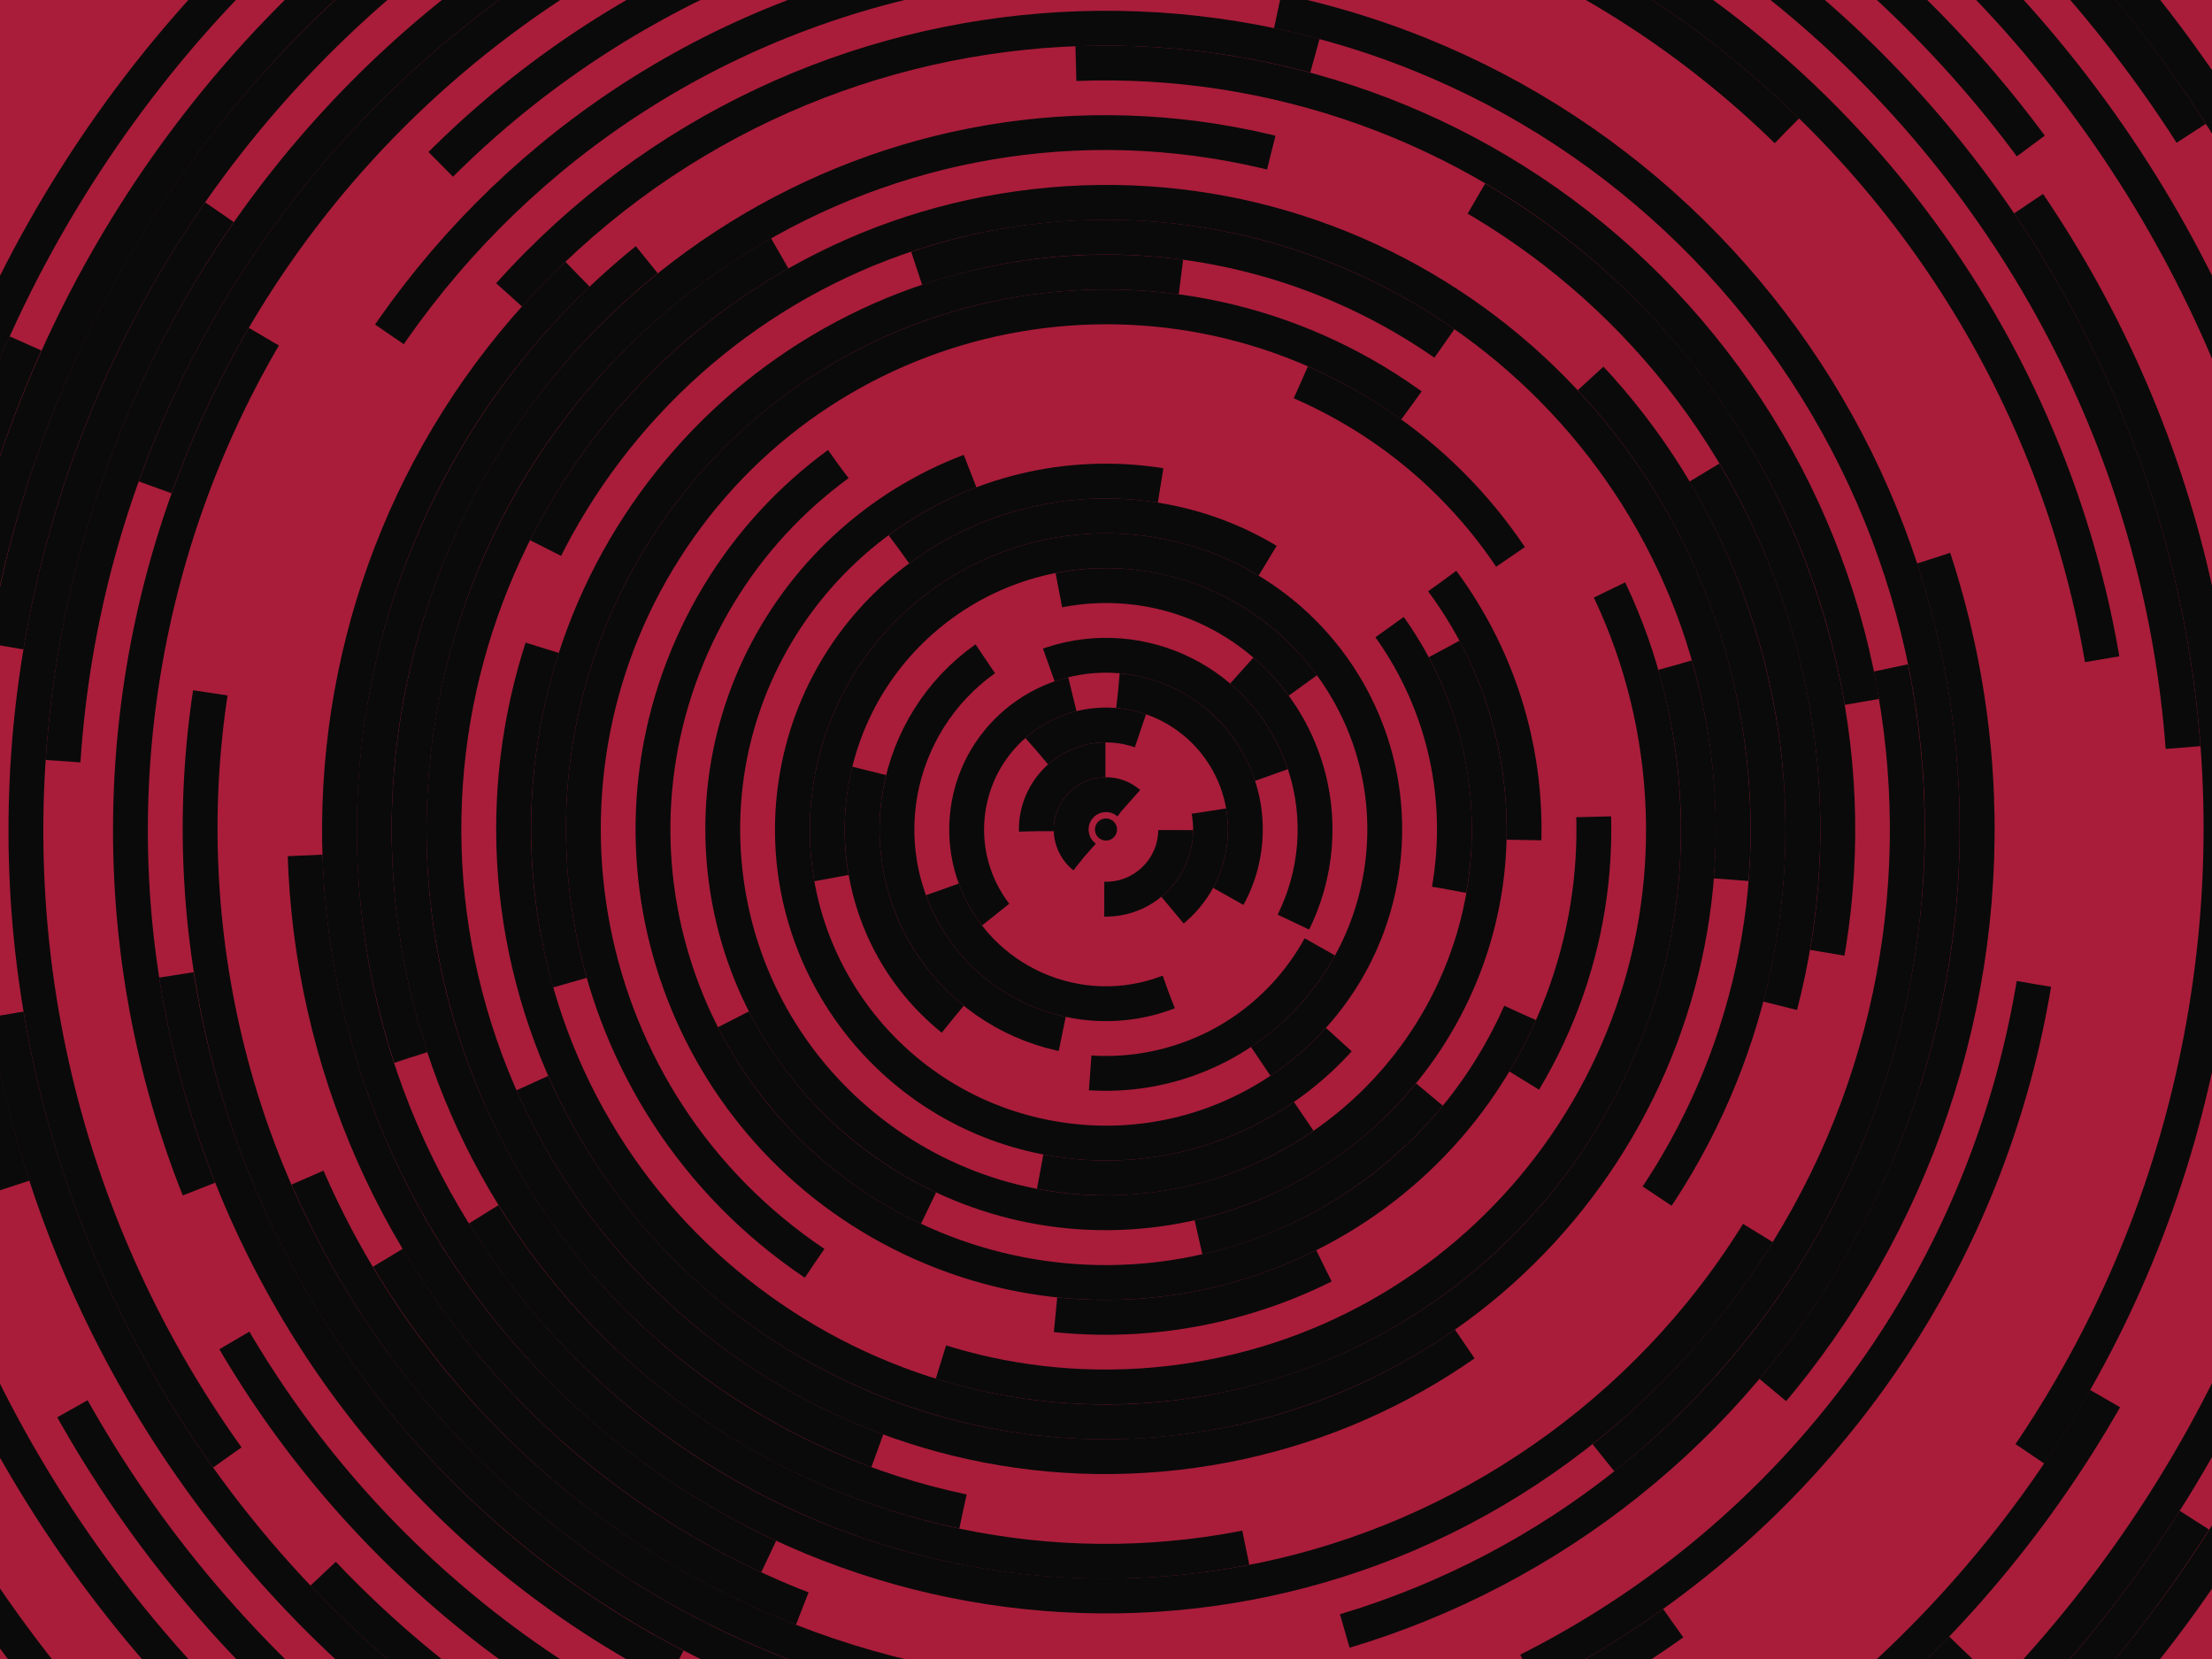
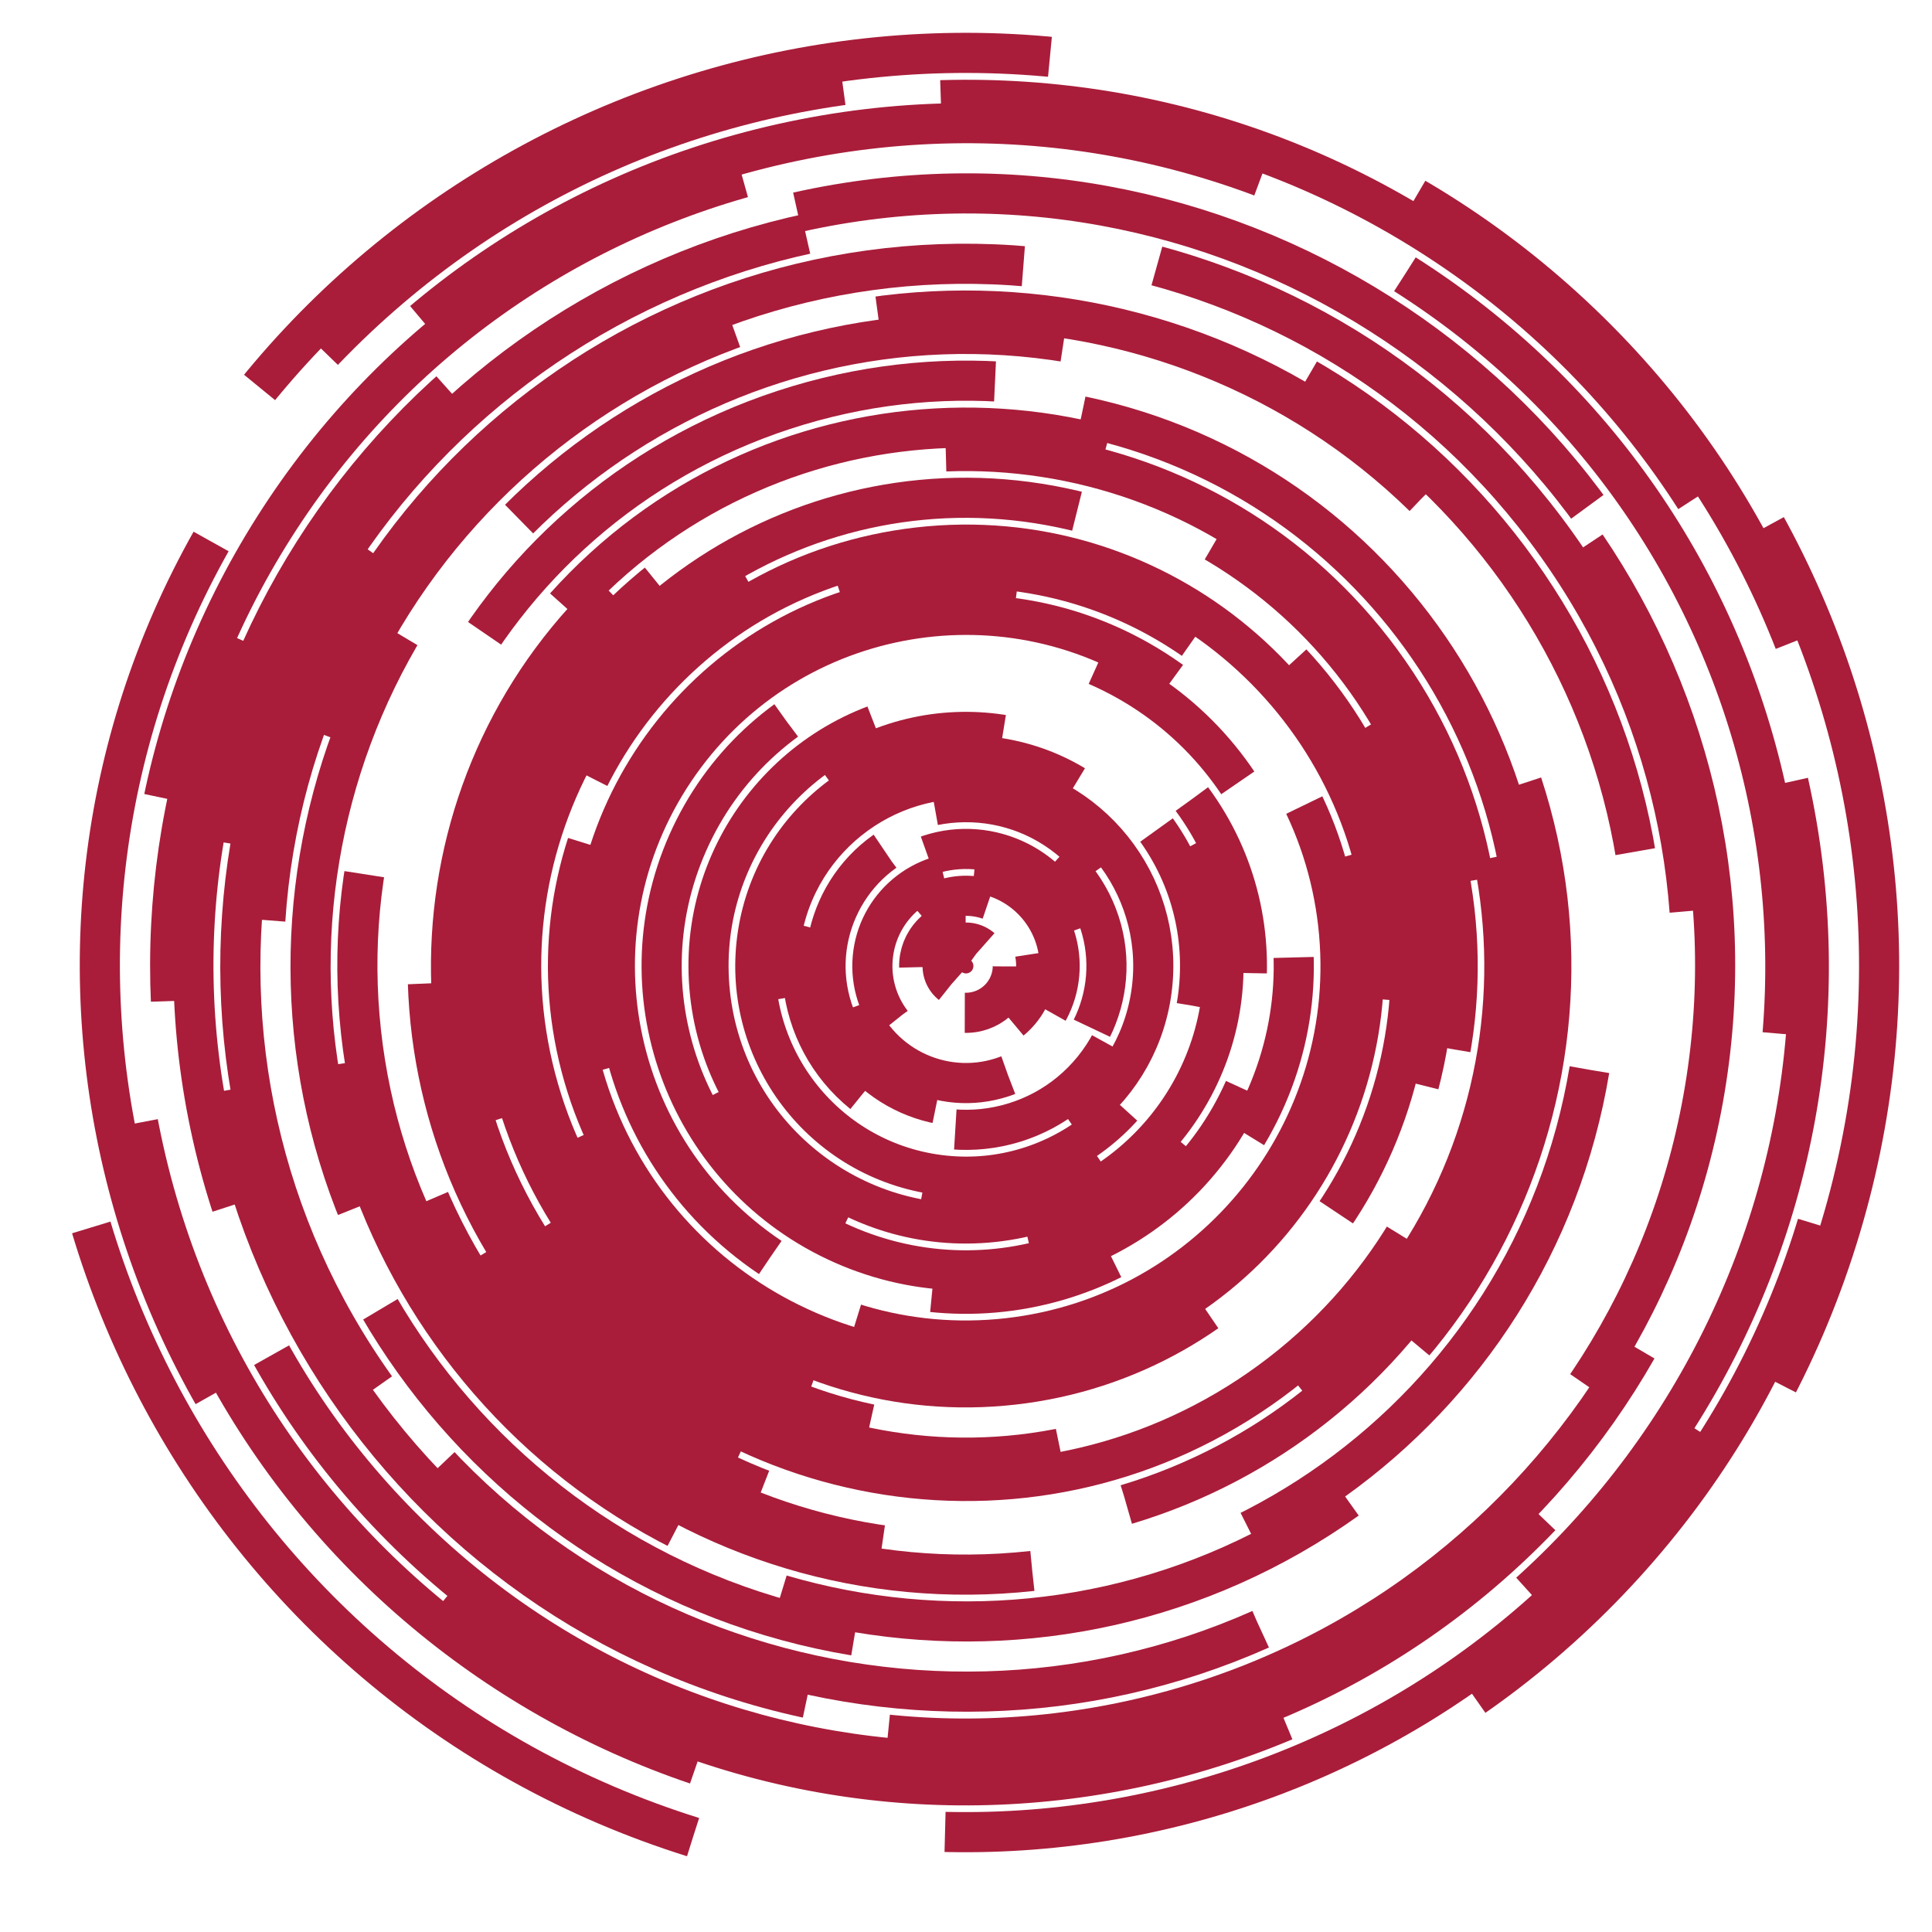
- <svg xmlns="http://www.w3.org/2000/svg" viewBox="0 0 2000 1500">
-   <rect fill="#A91D3A" width="2000" height="1500" />
+ <svg xmlns="http://www.w3.org/2000/svg" viewBox="0 0 2600 2600">
  <defs>
-     <circle stroke="#0A0A0A" vector-effect="non-scaling-stroke" id="a" fill="none" stroke-width="31.5" r="315" />
+     <circle stroke="#A91D3A" vector-effect="non-scaling-stroke" id="a" fill="none" stroke-width="54" r="315" />
    <use id="f" href="#a" stroke-dasharray="100 100 100 9999" />
    <use id="b" href="#a" stroke-dasharray="250 250 250 250 250 9999" />
    <use id="e" href="#a" stroke-dasharray="1000 500 1000 500 9999" />
    <use id="g" href="#a" stroke-dasharray="1500 9999" />
    <use id="h" href="#a" stroke-dasharray="2000 500 500 9999" />
    <use id="j" href="#a" stroke-dasharray="800 800 800 800 800 9999" />
    <use id="k" href="#a" stroke-dasharray="1200 1200 1200 1200 1200 9999" />
    <use id="l" href="#a" stroke-dasharray="1600 1600 1600 1600 1600 9999" />
  </defs>
-   <g transform="translate(1000 750)" stroke-opacity="1">
+   <g transform="translate(1300 1300)" stroke-opacity="1">
    <g transform="rotate(129.6 0 0)">
-       <circle fill="#0A0A0A" fill-opacity="1" r="10" />
+       <circle fill="#A91D3A" fill-opacity="1" r="10" />
      <g transform="rotate(-51 0 0)">
        <use href="#f" transform="scale(.1) rotate(50 0 0)" />
        <use href="#f" transform="scale(.2) rotate(100 0 0)" />
        <use href="#f" transform="scale(.3) rotate(150 0 0)" />
      </g>
      <g transform="rotate(-54.6 0 0)">
        <use href="#b" transform="scale(.4) rotate(200 0 0)" />
        <use href="#z" transform="scale(.5) rotate(250 0 0)" />
      </g>
      <g id="z" transform="rotate(22.95 0 0)">
        <g transform="rotate(81 0 0)">
          <use href="#b" />
          <use href="#b" transform="scale(1.2) rotate(90 0 0)" />
          <use href="#b" transform="scale(1.4) rotate(60 0 0)" />
          <use href="#e" transform="scale(1.6) rotate(120 0 0)" />
          <use href="#e" transform="scale(1.8) rotate(30 0 0)" />
        </g>
      </g>
      <g id="y" transform="rotate(245.7 0 0)">
        <g transform="rotate(48.6 0 0)">
          <use href="#e" transform="scale(1.1) rotate(20 0 0)" />
          <use href="#g" transform="scale(1.3) rotate(-40 0 0)" />
          <use href="#g" transform="scale(1.5) rotate(60 0 0)" />
          <use href="#h" transform="scale(1.7) rotate(-80 0 0)" />
          <use href="#j" transform="scale(1.9) rotate(100 0 0)" />
        </g>
      </g>
      <g transform="rotate(-97.2 0 0)">
        <g transform="rotate(-22.95 0 0)">
          <g transform="rotate(-327.6 0 0)">
            <use href="#h" transform="scale(2) rotate(60 0 0)" />
            <use href="#j" transform="scale(2.1) rotate(120 0 0)" />
            <use href="#j" transform="scale(2.3) rotate(180 0 0)" />
            <use href="#h" transform="scale(2.4) rotate(240 0 0)" />
            <use href="#j" transform="scale(2.5) rotate(300 0 0)" />
          </g>
          <use href="#y" transform="scale(2) rotate(180 0 0)" />
          <use href="#j" transform="scale(2.7)" />
          <use href="#j" transform="scale(2.8) rotate(45 0 0)" />
          <use href="#j" transform="scale(2.9) rotate(90 0 0)" />
          <use href="#k" transform="scale(3.1) rotate(135 0 0)" />
          <use href="#k" transform="scale(3.2) rotate(180 0 0)" />
        </g>
        <use href="#k" transform="scale(3.3) rotate(225 0 0)" />
        <use href="#k" transform="scale(3.5) rotate(270 0 0)" />
        <use href="#k" transform="scale(3.6) rotate(315 0 0)" />
        <use href="#k" transform="scale(3.7)" />
        <use href="#k" transform="scale(3.9) rotate(75 0 0)" />
      </g>
    </g>
  </g>
</svg>
